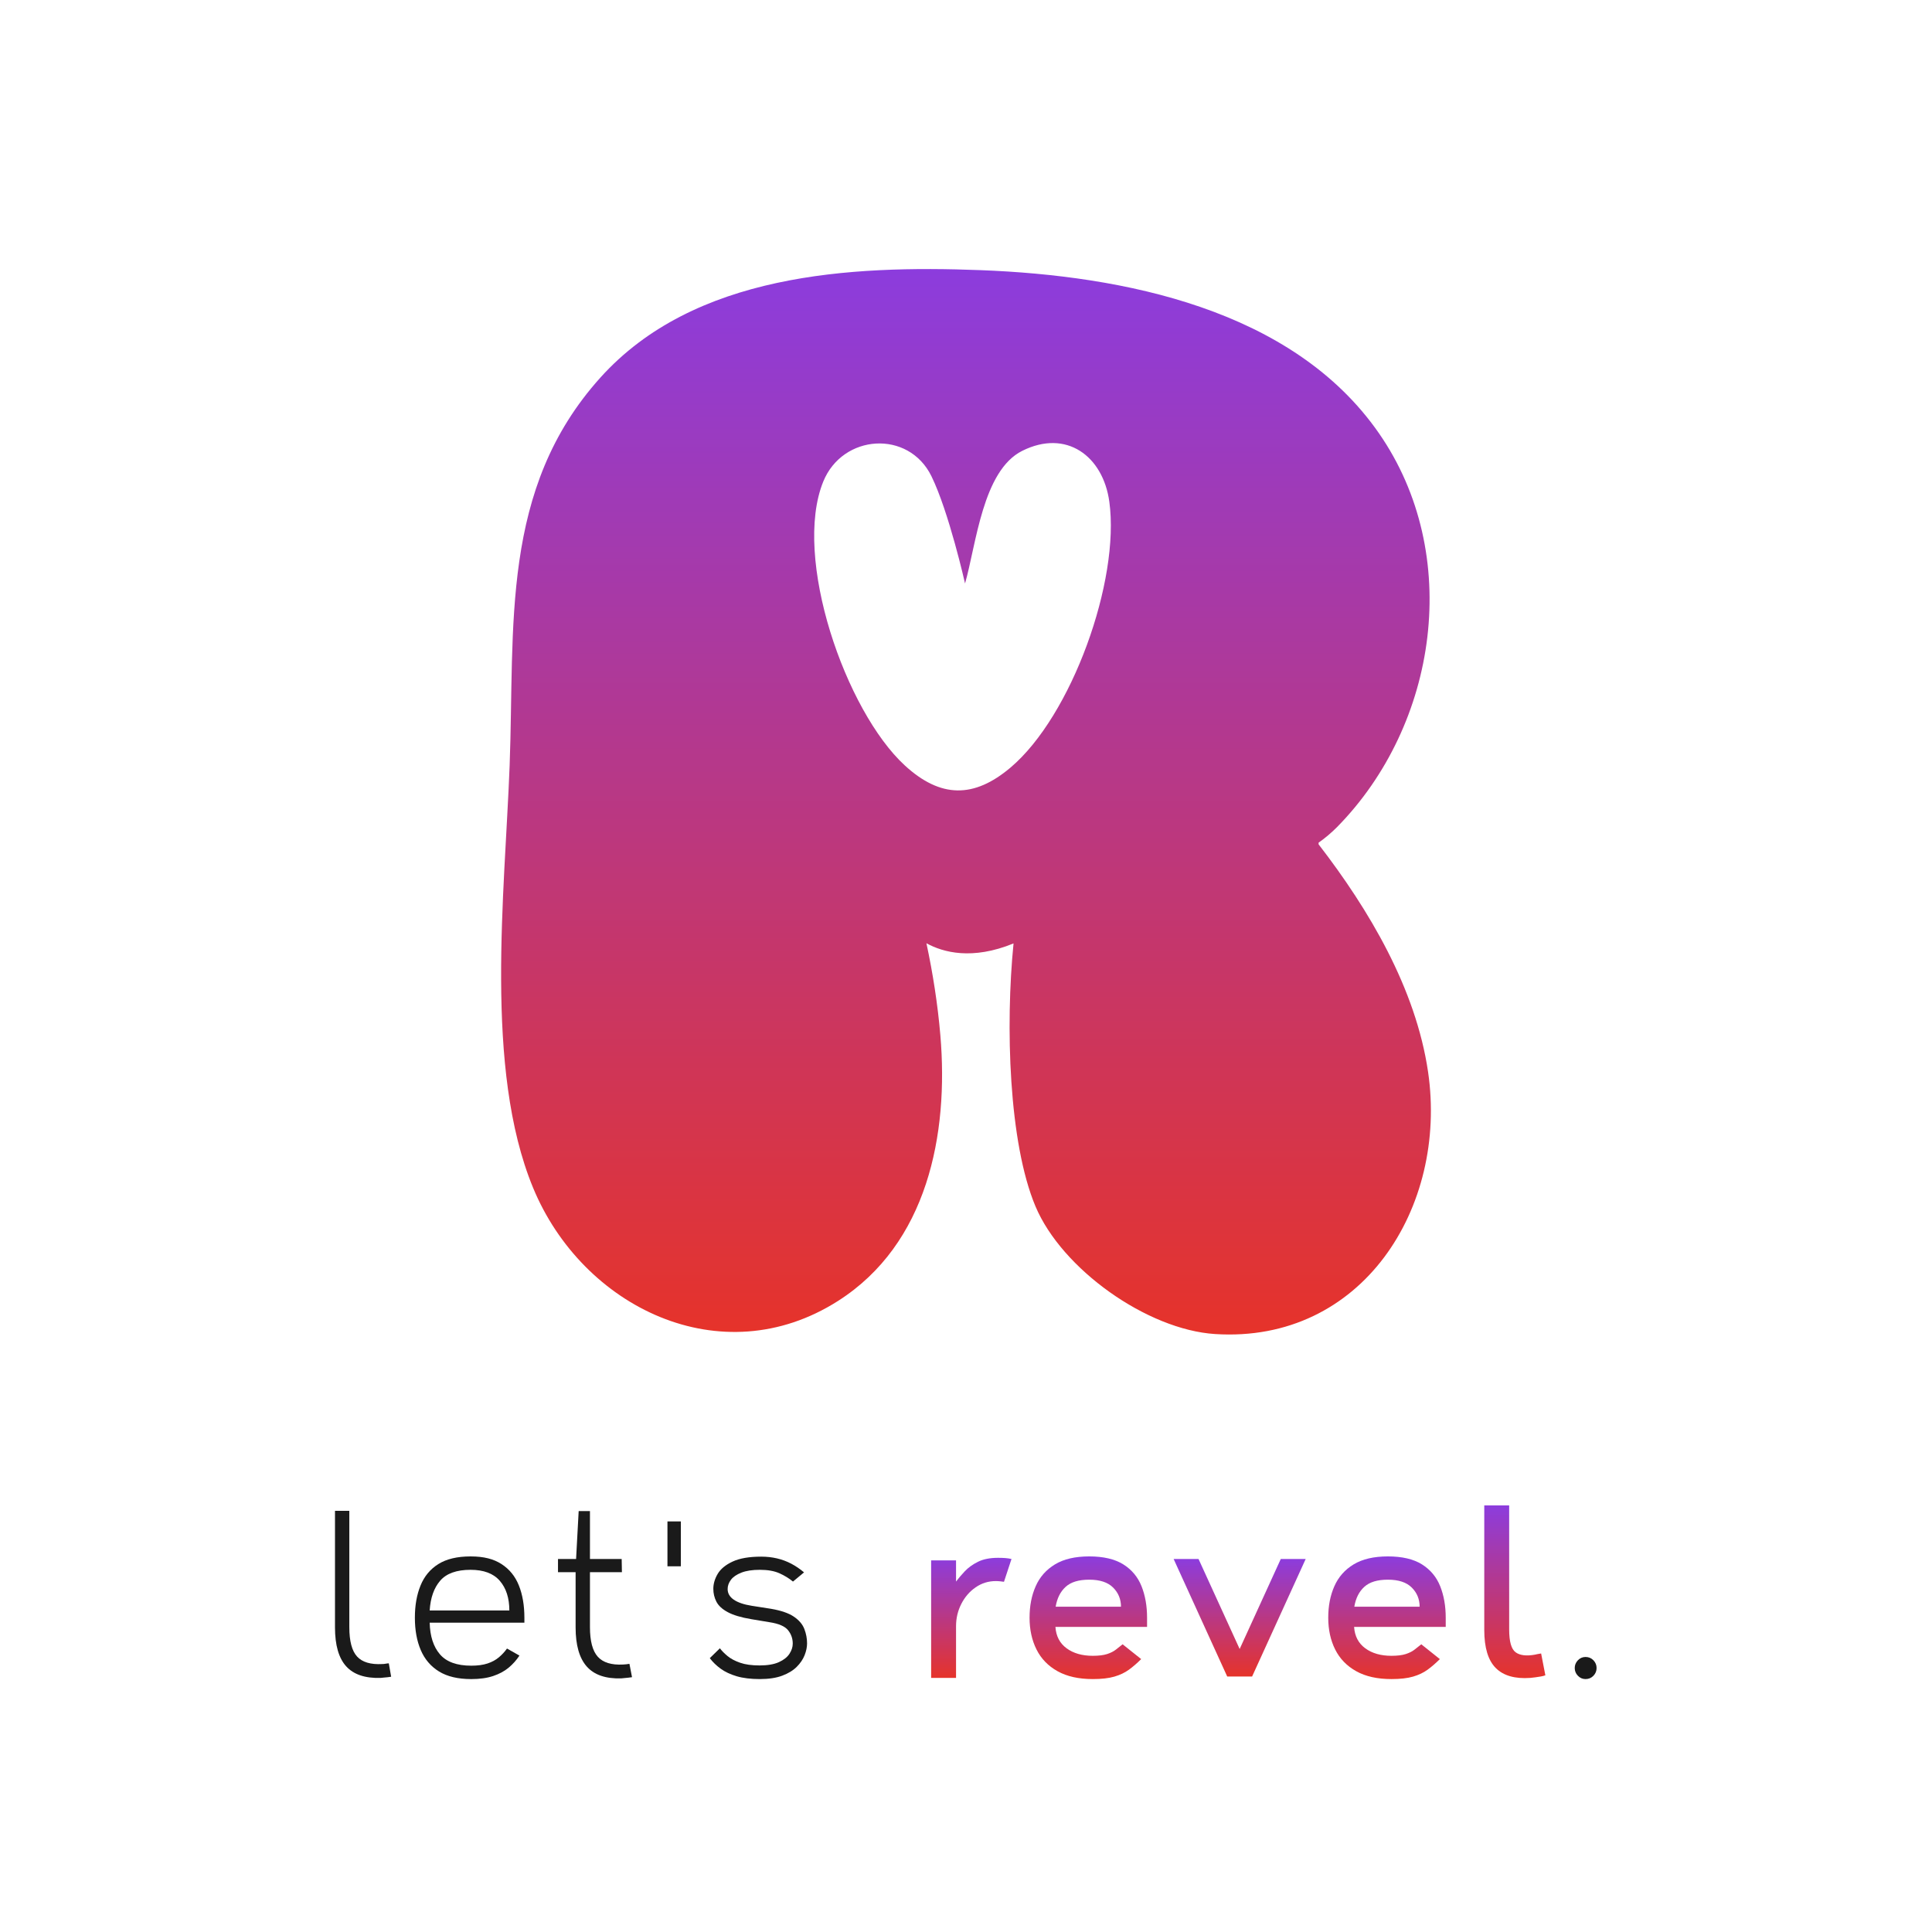
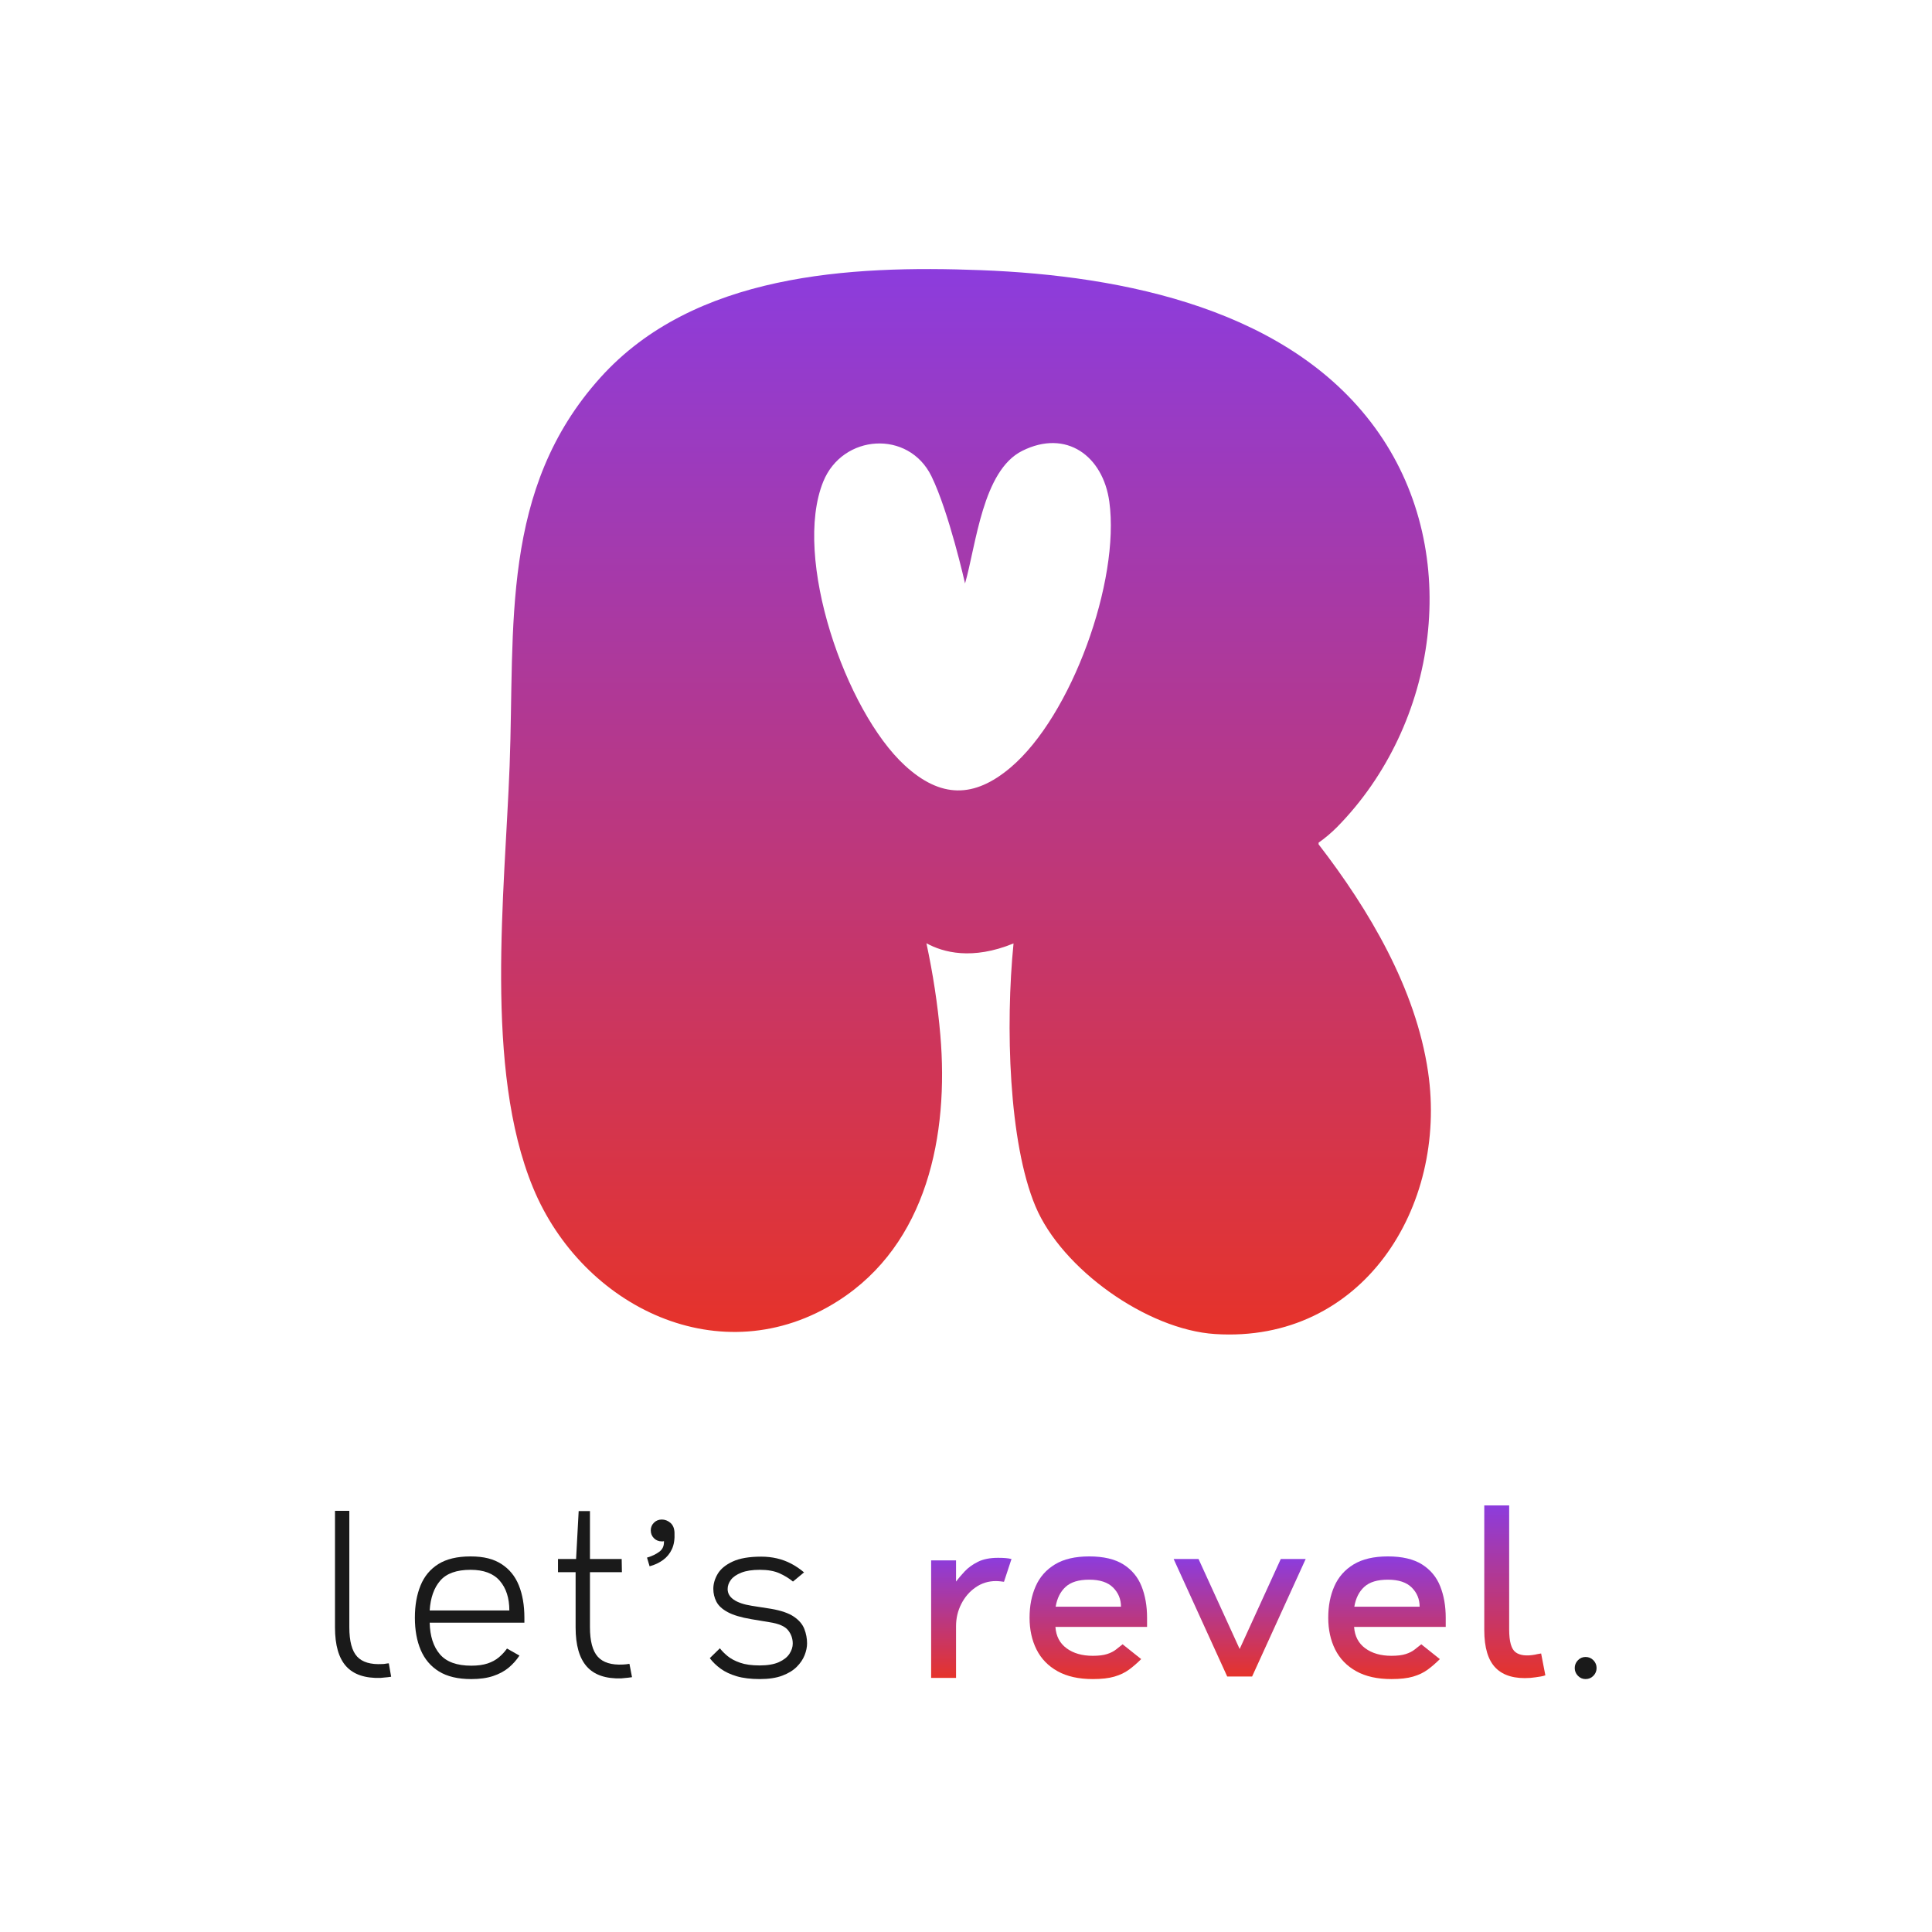
<svg xmlns="http://www.w3.org/2000/svg" xmlns:xlink="http://www.w3.org/1999/xlink" id="Ebene_1" version="1.1" viewBox="0 0 2000 2000">
  <defs>
    <style>
      .st0 {
        fill: url(#Gradient5);
      }

      .st1 {
        fill: url(#Gradient3);
      }

      .st2 {
        fill: url(#Gradient1);
      }

      .st3 {
        fill: url(#Gradient4);
      }

      .st4 {
        fill: url(#Gradient2);
      }

      .st5 {
        fill: url(#Gradient);
      }

      .st6 {
        fill: #1a1a1a;
      }
    </style>
    <linearGradient id="Gradient" x1="1000.01" y1="1381.47" x2="1000.01" y2="278.53" gradientUnits="userSpaceOnUse">
      <stop offset="0" stop-color="#e6332a" />
      <stop offset="1" stop-color="#8c3cdd" />
    </linearGradient>
    <linearGradient id="Gradient1" data-name="Gradient" x1="1005.49" y1="1736.95" x2="1005.49" y2="1612.65" xlink:href="#Gradient" />
    <linearGradient id="Gradient2" data-name="Gradient" x1="1126.63" y1="1738.17" x2="1126.63" y2="1611.19" xlink:href="#Gradient" />
    <linearGradient id="Gradient3" data-name="Gradient" x1="1283.28" y1="1735.49" x2="1283.28" y2="1613.87" xlink:href="#Gradient" />
    <linearGradient id="Gradient4" data-name="Gradient" x1="1435.8" y1="1738.17" x2="1435.8" y2="1611.19" xlink:href="#Gradient" />
    <linearGradient id="Gradient5" data-name="Gradient" x1="1568.13" y1="1737.17" x2="1568.13" y2="1558.41" xlink:href="#Gradient" />
  </defs>
  <path class="st5" d="M1478.34,1109.67c-12.63-86.17-61.03-167.86-113.34-235.62v-1.72c5.99-4.12,13.65-10.59,18.94-15.96,104.8-106.34,130.42-282.68,43.51-407.91-89.29-128.67-264.9-163.13-411.99-168.79-135.71-5.22-296.99,3.58-393.92,111.19-104,115.47-88.53,257.18-93.97,401.65-4.98,132.17-26.58,313.8,24.24,436.99,51.01,123.68,194.79,194.37,315.81,117.17,92.45-58.98,114.64-172.23,105.83-275.04-2.75-32.05-7.69-63.81-14.42-95.18,17.33,9.51,47.39,17.7,90.18.19-8.47,84.8-5.07,206.06,22.7,272.14,27.28,64.93,115.51,127.73,185.97,132.22,152.23,9.7,240.98-131.21,220.46-271.33ZM1046.01,794.64c-37.7,31.83-72.22,31.79-109.24-2.16-61.5-56.39-116.52-215.16-84.54-293.94,20-49.26,88.33-53.89,111.99-5.57,18.13,37.04,34.79,111.03,34.79,111.03,11.57-40.35,18.17-116.78,59.17-137.27,45.78-22.89,83.72,5.48,90.19,52.64,11.21,81.79-38.94,221.74-102.36,275.27Z" />
  <g>
    <path class="st6" d="M404.92,1735.74c-.97.16-2.11.32-3.41.49-1.3.16-2.6.28-3.89.37-1.3.08-2.52.2-3.65.37-16.06.49-27.94-3.53-35.64-12.04-7.7-8.51-11.55-21.93-11.55-40.26v-120.65h14.84v120.41c0,14.44,2.68,24.57,8.03,30.41,5.35,5.84,14.03,8.43,26.03,7.78,1.13,0,2.35-.12,3.65-.37,1.3-.24,2.35-.37,3.16-.37l2.43,13.86Z" />
    <path class="st6" d="M542.84,1679.79h-98.03c.32,13.95,3.85,24.85,10.58,32.72,6.73,7.87,17.55,11.8,32.47,11.8,6.65,0,12.28-.77,16.91-2.31,4.62-1.54,8.55-3.69,11.8-6.45,3.24-2.76,6-5.75,8.27-9l12.89,7.3c-3.08,4.7-6.81,8.88-11.19,12.53-4.38,3.65-9.73,6.53-16.06,8.64-6.32,2.11-13.87,3.16-22.62,3.16-13.79,0-24.93-2.64-33.45-7.91-8.51-5.27-14.8-12.65-18.85-22.14-4.06-9.49-6.08-20.63-6.08-33.45s1.95-23.76,5.84-33.32c3.89-9.57,10.05-16.99,18.49-22.26,8.43-5.27,19.54-7.9,33.33-7.9s23.8,2.64,31.99,7.9c8.19,5.27,14.19,12.65,18,22.14,3.81,9.49,5.72,20.64,5.72,33.45v5.11ZM444.81,1667.14h82.46c0-12.81-3.28-23.03-9.85-30.65-6.57-7.62-16.66-11.43-30.28-11.43-14.44,0-24.9,3.73-31.38,11.19-6.49,7.46-10.14,17.76-10.95,30.89Z" />
    <path class="st6" d="M654.25,1736.22c-1.14.16-2.35.32-3.65.49-1.3.16-2.55.28-3.77.37-1.22.08-2.47.2-3.77.37-16.06.49-27.94-3.61-35.64-12.28-7.7-8.67-11.55-22.18-11.55-40.5v-57.16h-18.24v-13.62h18.73l2.68-49.62h11.68v49.62h32.84l.24,13.62h-33.08v56.92c0,14.44,2.71,24.65,8.15,30.65,5.43,6,14.15,8.68,26.15,8.03.97,0,2.03-.08,3.16-.24,1.13-.16,2.27-.32,3.41-.49l2.68,13.86Z" />
-     <path class="st6" d="M704.811 1621.427H690.946V1574.966H704.811Z" />
+     <path class="st6" d="M685.108 1595.642Q680.243 1595.642 676.959 1592.359Q673.675 1589.075 673.675 1584.21Q673.675 1579.588 676.959 1576.304Q680.243 1573.02 685.108 1573.02Q689.973 1573.02 693.986 1576.426Q698 1579.831 698.243 1586.642Q698.73 1596.859 695.567 1603.67Q692.405 1610.481 686.445 1614.859Q680.486 1619.238 672.459 1621.427L669.783 1612.427Q677.324 1610.237 682.553 1606.345Q687.783 1602.453 687.297 1595.156Q687.054 1595.642 686.202 1595.642Q685.351 1595.642 685.108 1595.642Z" />
    <path class="st6" d="M820.87,1637.22c-3.89-3.24-8.51-6.08-13.86-8.51-5.35-2.43-12.16-3.65-20.43-3.65-7.78,0-14.15.97-19.1,2.92-4.95,1.95-8.56,4.42-10.82,7.42-2.27,3-3.41,6.2-3.41,9.61,0,4.38,2.11,8.03,6.32,10.95,4.22,2.92,10.38,5.03,18.49,6.32l20.19,3.16c10.38,1.79,18.24,4.5,23.6,8.15,5.35,3.65,8.96,7.9,10.82,12.77,1.86,4.86,2.8,9.81,2.8,14.84,0,3.89-.85,7.99-2.55,12.28-1.7,4.3-4.42,8.31-8.15,12.04-3.73,3.73-8.72,6.77-14.96,9.12-6.25,2.35-13.99,3.53-23.23,3.53s-17.39-.97-23.96-2.92c-6.57-1.95-12.08-4.54-16.54-7.78-4.46-3.24-8.23-6.89-11.31-10.95l10.46-10.22c1.95,2.6,4.58,5.27,7.91,8.03,3.32,2.76,7.66,5.07,13.01,6.93,5.35,1.87,12.08,2.8,20.19,2.8s14.92-1.13,19.95-3.41c5.02-2.27,8.67-5.15,10.95-8.64,2.27-3.49,3.41-7.01,3.41-10.58,0-5.19-1.62-9.81-4.87-13.86-3.25-4.05-9.65-6.81-19.22-8.27l-18.97-3.16c-10.54-1.78-18.65-4.22-24.32-7.3-5.68-3.08-9.57-6.69-11.68-10.82-2.11-4.14-3.16-8.55-3.16-13.26,0-5.19,1.5-10.34,4.5-15.45,3-5.11,8.15-9.36,15.45-12.77,7.3-3.41,17.19-5.11,29.68-5.11,5.67,0,11.11.61,16.3,1.82,5.19,1.22,10.1,3.04,14.72,5.47,4.62,2.43,9.04,5.43,13.26,9l-11.43,9.49Z" />
    <path class="st2" d="M1039.31,1637.46c-1.3-.16-2.64-.32-4.01-.49-1.38-.16-2.88-.24-4.5-.24-7.62,0-14.56,2.15-20.8,6.45-6.25,4.3-11.19,10.01-14.84,17.15-3.65,7.14-5.47,14.84-5.47,23.11v53.52h-25.78v-121.63h25.78v21.89c2.43-3.24,5.43-6.77,9-10.58,3.57-3.81,8.11-7.09,13.62-9.85,5.51-2.76,12.49-4.14,20.92-4.14,2.59,0,5.02.08,7.3.24,2.27.16,4.46.49,6.57.97l-7.78,23.6Z" />
    <path class="st4" d="M1187.44,1684.17h-94.87c.65,9.57,4.5,16.95,11.55,22.13,7.05,5.19,16.09,7.78,27.12,7.78,6.16,0,11.11-.61,14.84-1.82,3.73-1.22,6.77-2.75,9.12-4.62,2.35-1.86,4.66-3.69,6.93-5.47l19.22,15.32c-4.22,4.22-8.43,7.87-12.65,10.95-4.22,3.08-9.24,5.47-15.08,7.18-5.84,1.7-13.3,2.55-22.38,2.55-14.6,0-26.76-2.71-36.49-8.15-9.73-5.43-16.99-12.93-21.77-22.5-4.78-9.57-7.18-20.51-7.18-32.84s2.11-23.02,6.33-32.6c4.21-9.57,10.86-17.11,19.95-22.62,9.08-5.51,20.92-8.27,35.52-8.27s26.51,2.76,35.27,8.27c8.76,5.52,15.04,13.06,18.85,22.62,3.81,9.57,5.72,20.43,5.72,32.6v9.49ZM1092.82,1663.25h67.62c0-7.78-2.72-14.39-8.15-19.82-5.44-5.43-13.66-8.15-24.69-8.15s-19.02,2.47-24.45,7.42c-5.44,4.95-8.88,11.8-10.34,20.56Z" />
    <path class="st1" d="M1351.64,1613.87l-55.46,121.63h-25.78l-55.46-121.63h25.78l42.57,93.17,42.57-93.17h25.78Z" />
    <path class="st3" d="M1496.62,1684.17h-94.87c.65,9.57,4.5,16.95,11.55,22.13,7.05,5.19,16.09,7.78,27.12,7.78,6.16,0,11.1-.61,14.84-1.82,3.73-1.22,6.77-2.75,9.12-4.62,2.35-1.86,4.66-3.69,6.93-5.47l19.22,15.32c-4.22,4.22-8.43,7.87-12.65,10.95-4.22,3.08-9.24,5.47-15.08,7.18-5.84,1.7-13.3,2.55-22.38,2.55-14.6,0-26.76-2.71-36.49-8.15-9.73-5.43-16.99-12.93-21.77-22.5-4.78-9.57-7.17-20.51-7.17-32.84s2.1-23.02,6.32-32.6c4.22-9.57,10.86-17.11,19.95-22.62,9.08-5.51,20.92-8.27,35.51-8.27s26.52,2.76,35.27,8.27c8.76,5.52,15.04,13.06,18.85,22.62,3.81,9.57,5.72,20.43,5.72,32.6v9.49ZM1401.99,1663.25h67.62c0-7.78-2.72-14.39-8.15-19.82-5.44-5.43-13.66-8.15-24.69-8.15s-19.01,2.47-24.45,7.42c-5.44,4.95-8.88,11.8-10.34,20.56Z" />
    <path class="st0" d="M1599.75,1734.28c-1.3.49-2.88.89-4.74,1.22-1.87.32-3.73.61-5.59.85-1.87.24-3.61.44-5.23.61-15.89,1.13-27.81-2.27-35.76-10.22-7.95-7.94-11.92-21.08-11.92-39.41v-128.92h25.78v128.44c0,12.49,2.23,20.35,6.69,23.6,4.46,3.25,11.15,4.06,20.07,2.43,1.13-.32,3.24-.73,6.32-1.22l4.38,22.62Z" />
    <path class="st6" d="M1641.35,1738.17c-3.08,0-5.72-1.14-7.91-3.41-2.19-2.27-3.28-4.95-3.28-8.03s1.09-5.75,3.28-8.03c2.19-2.27,4.82-3.41,7.91-3.41,3.24,0,5.96,1.14,8.15,3.41,2.19,2.27,3.28,4.95,3.28,8.03s-1.09,5.76-3.28,8.03-4.91,3.41-8.15,3.41Z" />
  </g>
</svg>
